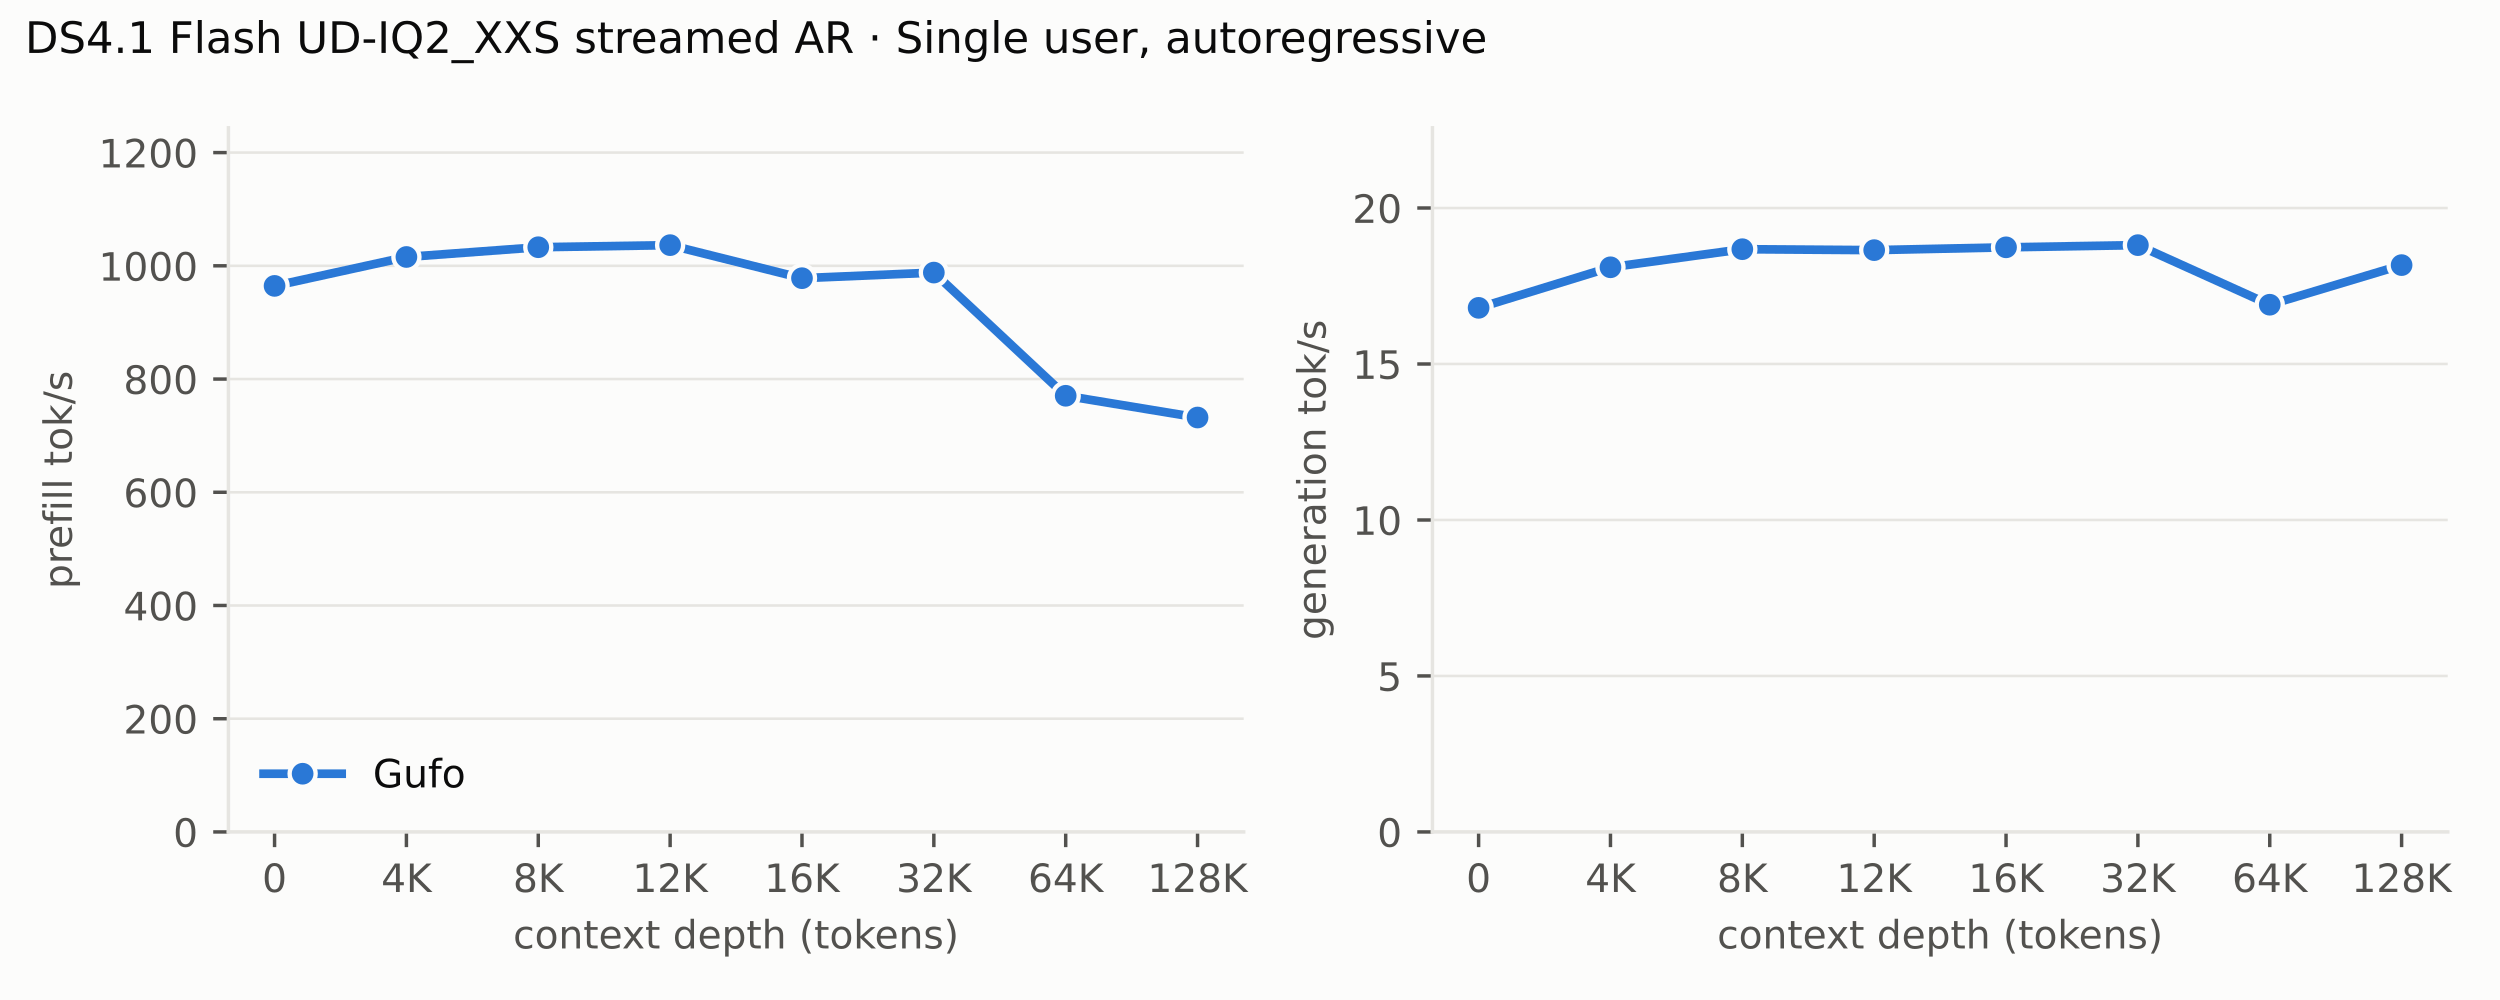
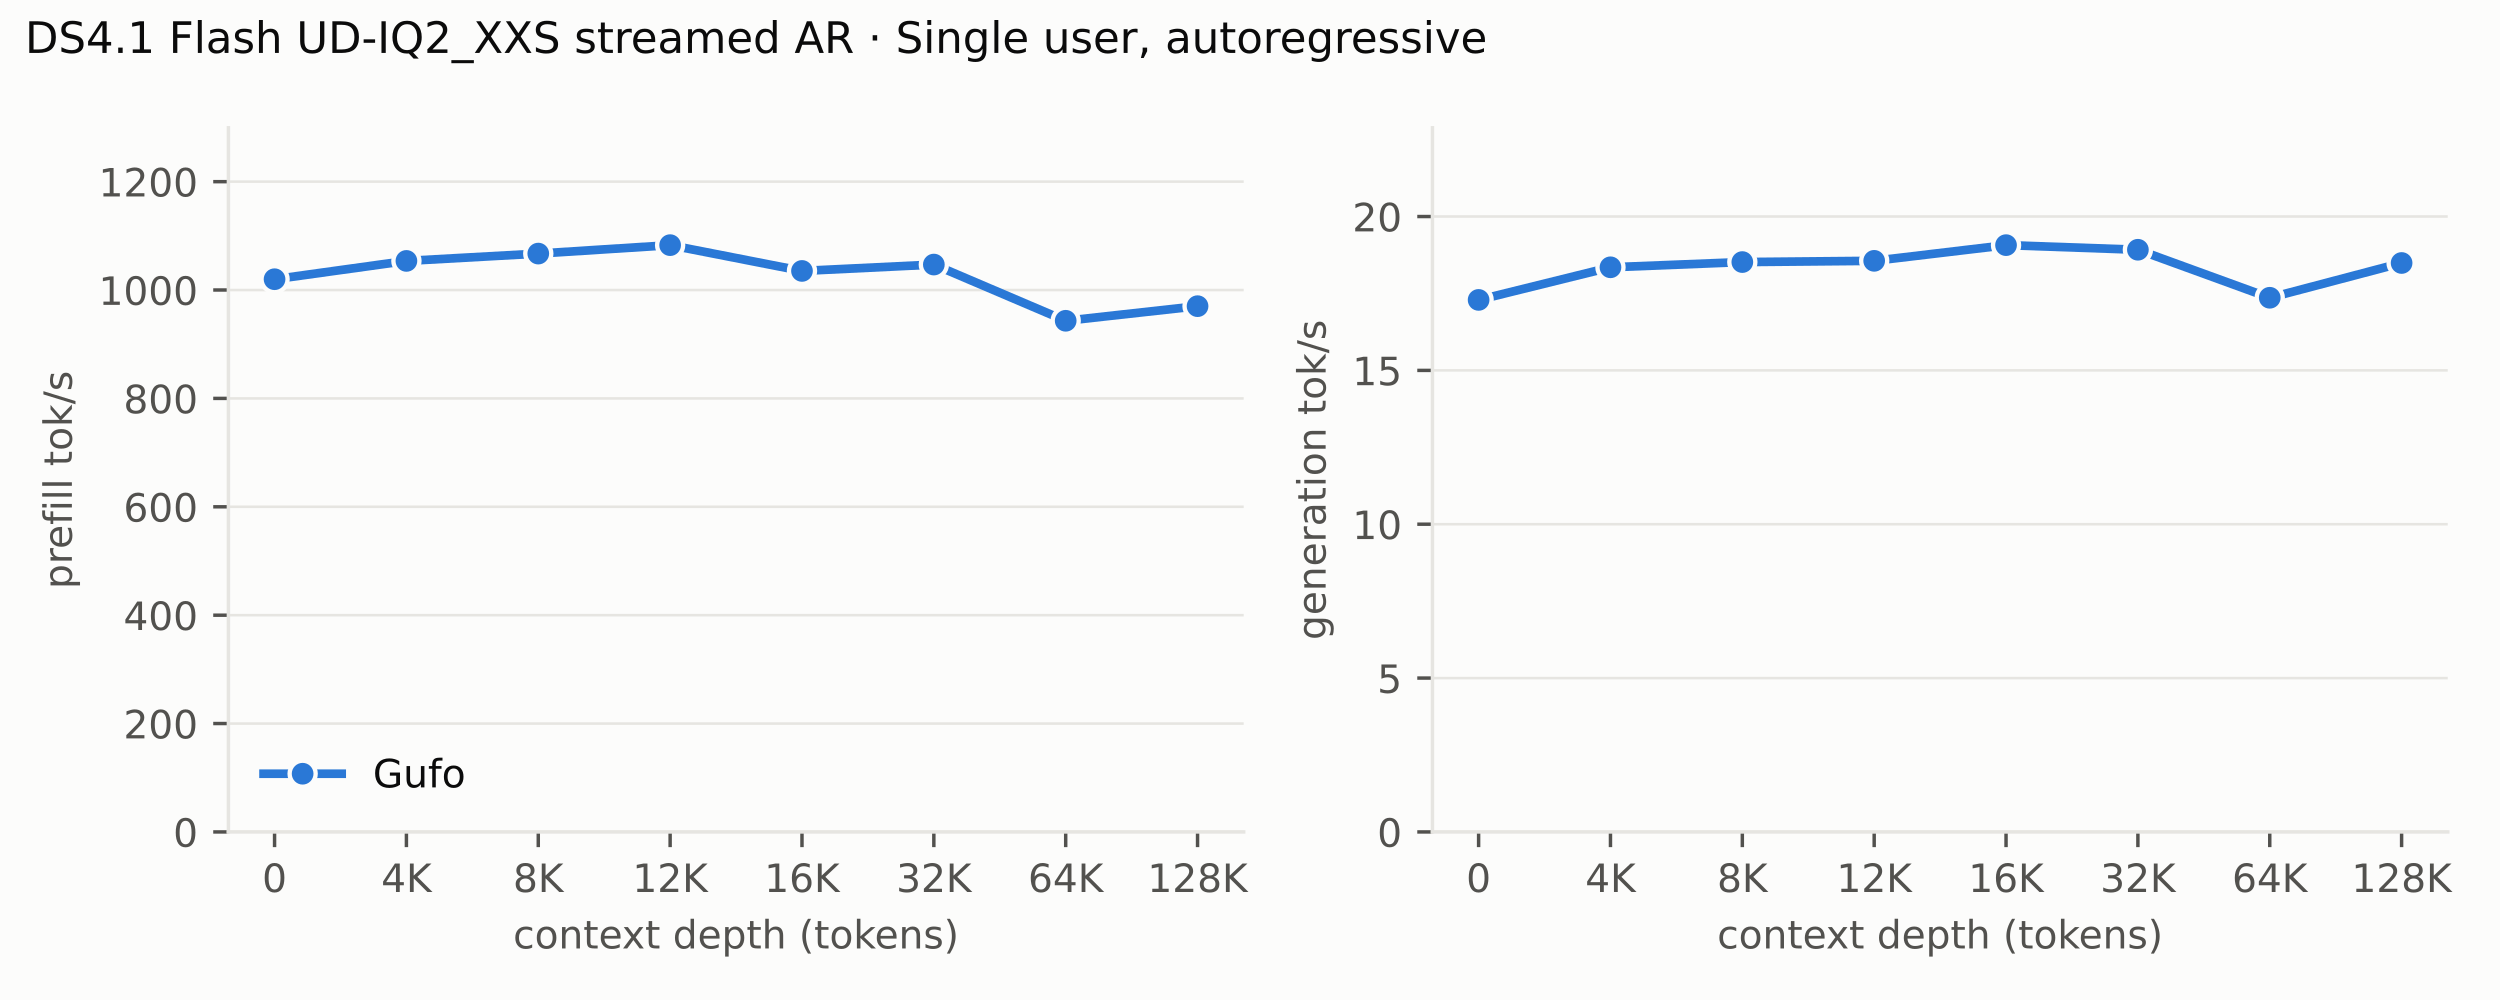
<svg xmlns="http://www.w3.org/2000/svg" xmlns:xlink="http://www.w3.org/1999/xlink" width="576pt" height="230.4pt" viewBox="0 0 576 230.4" version="1.1">
  <defs>
    <style type="text/css">*{stroke-linejoin: round; stroke-linecap: butt}</style>
  </defs>
  <g id="figure_1">
    <g id="patch_1">
      <path d="M 0 230.4 L 576 230.4 L 576 0 L 0 0 z " style="fill: #fcfcfb" />
    </g>
    <g id="axes_1">
      <g id="patch_2">
        <path d="M 52.626 191.679 L 286.549 191.679 L 286.549 29.441 L 52.626 29.441 z " style="fill: #fcfcfb" />
      </g>
      <g id="matplotlib.axis_1">
        <g id="xtick_1">
          <g id="line2d_1">
            <defs>
              <path id="m1ebf051f68" d="M 0 0 L 0 3.5 " style="stroke: #52514e; stroke-width: 0.8" />
            </defs>
            <g>
              <use xlink:href="#m1ebf051f68" x="63.259" y="191.679" style="fill: #52514e; stroke: #52514e; stroke-width: 0.8" />
            </g>
          </g>
          <g id="text_1">
            <text style="font-size: 9px; font-family: 'DejaVu Sans', 'Bitstream Vera Sans', 'Computer Modern Sans Serif', 'Lucida Grande', 'Verdana', 'Geneva', 'Lucid', 'Arial', 'Helvetica', 'Avant Garde', sans-serif; text-anchor: middle; fill: #52514e" x="63.259" y="205.517" transform="rotate(-0 63.25858 205.5172)">0</text>
          </g>
        </g>
        <g id="xtick_2">
          <g id="line2d_2">
            <g>
              <use xlink:href="#m1ebf051f68" x="93.638" y="191.679" style="fill: #52514e; stroke: #52514e; stroke-width: 0.8" />
            </g>
          </g>
          <g id="text_2">
            <text style="font-size: 9px; font-family: 'DejaVu Sans', 'Bitstream Vera Sans', 'Computer Modern Sans Serif', 'Lucida Grande', 'Verdana', 'Geneva', 'Lucid', 'Arial', 'Helvetica', 'Avant Garde', sans-serif; text-anchor: middle; fill: #52514e" x="93.638" y="205.517" transform="rotate(-0 93.63823 205.5172)">4K</text>
          </g>
        </g>
        <g id="xtick_3">
          <g id="line2d_3">
            <g>
              <use xlink:href="#m1ebf051f68" x="124.018" y="191.679" style="fill: #52514e; stroke: #52514e; stroke-width: 0.8" />
            </g>
          </g>
          <g id="text_3">
            <text style="font-size: 9px; font-family: 'DejaVu Sans', 'Bitstream Vera Sans', 'Computer Modern Sans Serif', 'Lucida Grande', 'Verdana', 'Geneva', 'Lucid', 'Arial', 'Helvetica', 'Avant Garde', sans-serif; text-anchor: middle; fill: #52514e" x="124.018" y="205.517" transform="rotate(-0 124.0179 205.5172)">8K</text>
          </g>
        </g>
        <g id="xtick_4">
          <g id="line2d_4">
            <g>
              <use xlink:href="#m1ebf051f68" x="154.398" y="191.679" style="fill: #52514e; stroke: #52514e; stroke-width: 0.8" />
            </g>
          </g>
          <g id="text_4">
            <text style="font-size: 9px; font-family: 'DejaVu Sans', 'Bitstream Vera Sans', 'Computer Modern Sans Serif', 'Lucida Grande', 'Verdana', 'Geneva', 'Lucid', 'Arial', 'Helvetica', 'Avant Garde', sans-serif; text-anchor: middle; fill: #52514e" x="154.398" y="205.517" transform="rotate(-0 154.3975 205.5172)">12K</text>
          </g>
        </g>
        <g id="xtick_5">
          <g id="line2d_5">
            <g>
              <use xlink:href="#m1ebf051f68" x="184.777" y="191.679" style="fill: #52514e; stroke: #52514e; stroke-width: 0.8" />
            </g>
          </g>
          <g id="text_5">
            <text style="font-size: 9px; font-family: 'DejaVu Sans', 'Bitstream Vera Sans', 'Computer Modern Sans Serif', 'Lucida Grande', 'Verdana', 'Geneva', 'Lucid', 'Arial', 'Helvetica', 'Avant Garde', sans-serif; text-anchor: middle; fill: #52514e" x="184.777" y="205.517" transform="rotate(-0 184.7772 205.5172)">16K</text>
          </g>
        </g>
        <g id="xtick_6">
          <g id="line2d_6">
            <g>
              <use xlink:href="#m1ebf051f68" x="215.157" y="191.679" style="fill: #52514e; stroke: #52514e; stroke-width: 0.8" />
            </g>
          </g>
          <g id="text_6">
            <text style="font-size: 9px; font-family: 'DejaVu Sans', 'Bitstream Vera Sans', 'Computer Modern Sans Serif', 'Lucida Grande', 'Verdana', 'Geneva', 'Lucid', 'Arial', 'Helvetica', 'Avant Garde', sans-serif; text-anchor: middle; fill: #52514e" x="215.157" y="205.517" transform="rotate(-0 215.1568 205.5172)">32K</text>
          </g>
        </g>
        <g id="xtick_7">
          <g id="line2d_7">
            <g>
              <use xlink:href="#m1ebf051f68" x="245.536" y="191.679" style="fill: #52514e; stroke: #52514e; stroke-width: 0.8" />
            </g>
          </g>
          <g id="text_7">
            <text style="font-size: 9px; font-family: 'DejaVu Sans', 'Bitstream Vera Sans', 'Computer Modern Sans Serif', 'Lucida Grande', 'Verdana', 'Geneva', 'Lucid', 'Arial', 'Helvetica', 'Avant Garde', sans-serif; text-anchor: middle; fill: #52514e" x="245.536" y="205.517" transform="rotate(-0 245.5365 205.5172)">64K</text>
          </g>
        </g>
        <g id="xtick_8">
          <g id="line2d_8">
            <g>
              <use xlink:href="#m1ebf051f68" x="275.916" y="191.679" style="fill: #52514e; stroke: #52514e; stroke-width: 0.8" />
            </g>
          </g>
          <g id="text_8">
            <text style="font-size: 9px; font-family: 'DejaVu Sans', 'Bitstream Vera Sans', 'Computer Modern Sans Serif', 'Lucida Grande', 'Verdana', 'Geneva', 'Lucid', 'Arial', 'Helvetica', 'Avant Garde', sans-serif; text-anchor: middle; fill: #52514e" x="275.916" y="205.517" transform="rotate(-0 275.9161 205.5172)">128K</text>
          </g>
        </g>
        <g id="text_9">
          <text style="font-size: 9px; font-family: 'DejaVu Sans', 'Bitstream Vera Sans', 'Computer Modern Sans Serif', 'Lucida Grande', 'Verdana', 'Geneva', 'Lucid', 'Arial', 'Helvetica', 'Avant Garde', sans-serif; text-anchor: middle; fill: #52514e" x="169.587" y="218.518" transform="rotate(-0 169.5874 218.5179)">context depth (tokens)</text>
        </g>
      </g>
      <g id="matplotlib.axis_2">
        <g id="ytick_1">
          <g id="line2d_9">
            <path d="M 52.626 191.679 L 286.549 191.679 " clip-path="url(#p1245cb9a4b)" style="fill: none; stroke: #e6e5e1; stroke-width: 0.6; stroke-linecap: square" />
          </g>
          <g id="line2d_10">
            <defs>
              <path id="m680e5b1e24" d="M 0 0 L -3.5 0 " style="stroke: #52514e; stroke-width: 0.8" />
            </defs>
            <g>
              <use xlink:href="#m680e5b1e24" x="52.626" y="191.679" style="fill: #52514e; stroke: #52514e; stroke-width: 0.8" />
            </g>
          </g>
          <g id="text_10">
            <text style="font-size: 9px; font-family: 'DejaVu Sans', 'Bitstream Vera Sans', 'Computer Modern Sans Serif', 'Lucida Grande', 'Verdana', 'Geneva', 'Lucid', 'Arial', 'Helvetica', 'Avant Garde', sans-serif; text-anchor: end; fill: #52514e" x="45.626" y="195.098" transform="rotate(-0 45.6257 195.0982)">0</text>
          </g>
        </g>
        <g id="ytick_2">
          <g id="line2d_11">
-             <path d="M 52.626 165.592 L 286.549 165.592 " clip-path="url(#p1245cb9a4b)" style="fill: none; stroke: #e6e5e1; stroke-width: 0.6; stroke-linecap: square" />
+             <path d="M 52.626 166.708 L 286.549 166.708 " clip-path="url(#p1245cb9a4b)" style="fill: none; stroke: #e6e5e1; stroke-width: 0.6; stroke-linecap: square" />
          </g>
          <g id="line2d_12">
            <g>
-               <use xlink:href="#m680e5b1e24" x="52.626" y="165.592" style="fill: #52514e; stroke: #52514e; stroke-width: 0.8" />
+               <use xlink:href="#m680e5b1e24" x="52.626" y="166.708" style="fill: #52514e; stroke: #52514e; stroke-width: 0.8" />
            </g>
          </g>
          <g id="text_11">
-             <text style="font-size: 9px; font-family: 'DejaVu Sans', 'Bitstream Vera Sans', 'Computer Modern Sans Serif', 'Lucida Grande', 'Verdana', 'Geneva', 'Lucid', 'Arial', 'Helvetica', 'Avant Garde', sans-serif; text-anchor: end; fill: #52514e" x="45.626" y="169.011" transform="rotate(-0 45.6257 169.0114)">200</text>
+             <text style="font-size: 9px; font-family: 'DejaVu Sans', 'Bitstream Vera Sans', 'Computer Modern Sans Serif', 'Lucida Grande', 'Verdana', 'Geneva', 'Lucid', 'Arial', 'Helvetica', 'Avant Garde', sans-serif; text-anchor: end; fill: #52514e" x="45.626" y="170.127" transform="rotate(-0 45.6257 170.1269)">200</text>
          </g>
        </g>
        <g id="ytick_3">
          <g id="line2d_13">
-             <path d="M 52.626 139.506 L 286.549 139.506 " clip-path="url(#p1245cb9a4b)" style="fill: none; stroke: #e6e5e1; stroke-width: 0.6; stroke-linecap: square" />
+             <path d="M 52.626 141.737 L 286.549 141.737 " clip-path="url(#p1245cb9a4b)" style="fill: none; stroke: #e6e5e1; stroke-width: 0.6; stroke-linecap: square" />
          </g>
          <g id="line2d_14">
            <g>
-               <use xlink:href="#m680e5b1e24" x="52.626" y="139.506" style="fill: #52514e; stroke: #52514e; stroke-width: 0.8" />
+               <use xlink:href="#m680e5b1e24" x="52.626" y="141.737" style="fill: #52514e; stroke: #52514e; stroke-width: 0.8" />
            </g>
          </g>
          <g id="text_12">
-             <text style="font-size: 9px; font-family: 'DejaVu Sans', 'Bitstream Vera Sans', 'Computer Modern Sans Serif', 'Lucida Grande', 'Verdana', 'Geneva', 'Lucid', 'Arial', 'Helvetica', 'Avant Garde', sans-serif; text-anchor: end; fill: #52514e" x="45.626" y="142.925" transform="rotate(-0 45.6257 142.9246)">400</text>
+             <text style="font-size: 9px; font-family: 'DejaVu Sans', 'Bitstream Vera Sans', 'Computer Modern Sans Serif', 'Lucida Grande', 'Verdana', 'Geneva', 'Lucid', 'Arial', 'Helvetica', 'Avant Garde', sans-serif; text-anchor: end; fill: #52514e" x="45.626" y="145.155" transform="rotate(-0 45.6257 145.1555)">400</text>
          </g>
        </g>
        <g id="ytick_4">
          <g id="line2d_15">
-             <path d="M 52.626 113.419 L 286.549 113.419 " clip-path="url(#p1245cb9a4b)" style="fill: none; stroke: #e6e5e1; stroke-width: 0.6; stroke-linecap: square" />
+             <path d="M 52.626 116.765 L 286.549 116.765 " clip-path="url(#p1245cb9a4b)" style="fill: none; stroke: #e6e5e1; stroke-width: 0.6; stroke-linecap: square" />
          </g>
          <g id="line2d_16">
            <g>
-               <use xlink:href="#m680e5b1e24" x="52.626" y="113.419" style="fill: #52514e; stroke: #52514e; stroke-width: 0.8" />
+               <use xlink:href="#m680e5b1e24" x="52.626" y="116.765" style="fill: #52514e; stroke: #52514e; stroke-width: 0.8" />
            </g>
          </g>
          <g id="text_13">
-             <text style="font-size: 9px; font-family: 'DejaVu Sans', 'Bitstream Vera Sans', 'Computer Modern Sans Serif', 'Lucida Grande', 'Verdana', 'Geneva', 'Lucid', 'Arial', 'Helvetica', 'Avant Garde', sans-serif; text-anchor: end; fill: #52514e" x="45.626" y="116.838" transform="rotate(-0 45.6257 116.8378)">600</text>
+             <text style="font-size: 9px; font-family: 'DejaVu Sans', 'Bitstream Vera Sans', 'Computer Modern Sans Serif', 'Lucida Grande', 'Verdana', 'Geneva', 'Lucid', 'Arial', 'Helvetica', 'Avant Garde', sans-serif; text-anchor: end; fill: #52514e" x="45.626" y="120.184" transform="rotate(-0 45.6257 120.1841)">600</text>
          </g>
        </g>
        <g id="ytick_5">
          <g id="line2d_17">
-             <path d="M 52.626 87.332 L 286.549 87.332 " clip-path="url(#p1245cb9a4b)" style="fill: none; stroke: #e6e5e1; stroke-width: 0.6; stroke-linecap: square" />
+             <path d="M 52.626 91.794 L 286.549 91.794 " clip-path="url(#p1245cb9a4b)" style="fill: none; stroke: #e6e5e1; stroke-width: 0.6; stroke-linecap: square" />
          </g>
          <g id="line2d_18">
            <g>
-               <use xlink:href="#m680e5b1e24" x="52.626" y="87.332" style="fill: #52514e; stroke: #52514e; stroke-width: 0.8" />
+               <use xlink:href="#m680e5b1e24" x="52.626" y="91.794" style="fill: #52514e; stroke: #52514e; stroke-width: 0.8" />
            </g>
          </g>
          <g id="text_14">
-             <text style="font-size: 9px; font-family: 'DejaVu Sans', 'Bitstream Vera Sans', 'Computer Modern Sans Serif', 'Lucida Grande', 'Verdana', 'Geneva', 'Lucid', 'Arial', 'Helvetica', 'Avant Garde', sans-serif; text-anchor: end; fill: #52514e" x="45.626" y="90.751" transform="rotate(-0 45.6257 90.75104)">800</text>
+             <text style="font-size: 9px; font-family: 'DejaVu Sans', 'Bitstream Vera Sans', 'Computer Modern Sans Serif', 'Lucida Grande', 'Verdana', 'Geneva', 'Lucid', 'Arial', 'Helvetica', 'Avant Garde', sans-serif; text-anchor: end; fill: #52514e" x="45.626" y="95.213" transform="rotate(-0 45.6257 95.21275)">800</text>
          </g>
        </g>
        <g id="ytick_6">
          <g id="line2d_19">
-             <path d="M 52.626 61.245 L 286.549 61.245 " clip-path="url(#p1245cb9a4b)" style="fill: none; stroke: #e6e5e1; stroke-width: 0.6; stroke-linecap: square" />
+             <path d="M 52.626 66.822 L 286.549 66.822 " clip-path="url(#p1245cb9a4b)" style="fill: none; stroke: #e6e5e1; stroke-width: 0.6; stroke-linecap: square" />
          </g>
          <g id="line2d_20">
            <g>
-               <use xlink:href="#m680e5b1e24" x="52.626" y="61.245" style="fill: #52514e; stroke: #52514e; stroke-width: 0.8" />
+               <use xlink:href="#m680e5b1e24" x="52.626" y="66.822" style="fill: #52514e; stroke: #52514e; stroke-width: 0.8" />
            </g>
          </g>
          <g id="text_15">
-             <text style="font-size: 9px; font-family: 'DejaVu Sans', 'Bitstream Vera Sans', 'Computer Modern Sans Serif', 'Lucida Grande', 'Verdana', 'Geneva', 'Lucid', 'Arial', 'Helvetica', 'Avant Garde', sans-serif; text-anchor: end; fill: #52514e" x="45.626" y="64.664" transform="rotate(-0 45.6257 64.66423)">1000</text>
+             <text style="font-size: 9px; font-family: 'DejaVu Sans', 'Bitstream Vera Sans', 'Computer Modern Sans Serif', 'Lucida Grande', 'Verdana', 'Geneva', 'Lucid', 'Arial', 'Helvetica', 'Avant Garde', sans-serif; text-anchor: end; fill: #52514e" x="45.626" y="70.241" transform="rotate(-0 45.6257 70.24137)">1000</text>
          </g>
        </g>
        <g id="ytick_7">
          <g id="line2d_21">
-             <path d="M 52.626 35.158 L 286.549 35.158 " clip-path="url(#p1245cb9a4b)" style="fill: none; stroke: #e6e5e1; stroke-width: 0.6; stroke-linecap: square" />
+             <path d="M 52.626 41.851 L 286.549 41.851 " clip-path="url(#p1245cb9a4b)" style="fill: none; stroke: #e6e5e1; stroke-width: 0.6; stroke-linecap: square" />
          </g>
          <g id="line2d_22">
            <g>
-               <use xlink:href="#m680e5b1e24" x="52.626" y="35.158" style="fill: #52514e; stroke: #52514e; stroke-width: 0.8" />
+               <use xlink:href="#m680e5b1e24" x="52.626" y="41.851" style="fill: #52514e; stroke: #52514e; stroke-width: 0.8" />
            </g>
          </g>
          <g id="text_16">
-             <text style="font-size: 9px; font-family: 'DejaVu Sans', 'Bitstream Vera Sans', 'Computer Modern Sans Serif', 'Lucida Grande', 'Verdana', 'Geneva', 'Lucid', 'Arial', 'Helvetica', 'Avant Garde', sans-serif; text-anchor: end; fill: #52514e" x="45.626" y="38.577" transform="rotate(-0 45.6257 38.57743)">1200</text>
+             <text style="font-size: 9px; font-family: 'DejaVu Sans', 'Bitstream Vera Sans', 'Computer Modern Sans Serif', 'Lucida Grande', 'Verdana', 'Geneva', 'Lucid', 'Arial', 'Helvetica', 'Avant Garde', sans-serif; text-anchor: end; fill: #52514e" x="45.626" y="45.27" transform="rotate(-0 45.6257 45.27)">1200</text>
          </g>
        </g>
        <g id="text_17">
          <text style="font-size: 9px; font-family: 'DejaVu Sans', 'Bitstream Vera Sans', 'Computer Modern Sans Serif', 'Lucida Grande', 'Verdana', 'Geneva', 'Lucid', 'Arial', 'Helvetica', 'Avant Garde', sans-serif; text-anchor: middle; fill: #52514e" x="16.559" y="110.56" transform="rotate(-90 16.55859 110.56)">prefill tok/s</text>
        </g>
      </g>
      <g id="line2d_23">
-         <path d="M 63.259 65.87 L 93.638 59.208 L 124.018 56.962 L 154.398 56.481 L 184.777 64.095 L 215.157 62.803 L 245.536 91.186 L 275.916 96.196 " clip-path="url(#p1245cb9a4b)" style="fill: none; stroke: #2a78d6; stroke-width: 2; stroke-linecap: square" />
+         <path d="M 63.259 64.332 L 93.638 60.116 L 124.018 58.427 L 154.398 56.481 L 184.777 62.424 L 215.157 60.955 L 245.536 73.907 L 275.916 70.543 " clip-path="url(#p1245cb9a4b)" style="fill: none; stroke: #2a78d6; stroke-width: 2; stroke-linecap: square" />
        <defs>
          <path id="m91930ba968" d="M 0 3 C 0.796 3 1.559 2.684 2.121 2.121 C 2.684 1.559 3 0.796 3 0 C 3 -0.796 2.684 -1.559 2.121 -2.121 C 1.559 -2.684 0.796 -3 0 -3 C -0.796 -3 -1.559 -2.684 -2.121 -2.121 C -2.684 -1.559 -3 -0.796 -3 0 C -3 0.796 -2.684 1.559 -2.121 2.121 C -1.559 2.684 -0.796 3 0 3 z " style="stroke: #fcfcfb" />
        </defs>
        <g clip-path="url(#p1245cb9a4b)">
-           <use xlink:href="#m91930ba968" x="63.259" y="65.87" style="fill: #2a78d6; stroke: #fcfcfb" />
-           <use xlink:href="#m91930ba968" x="93.638" y="59.208" style="fill: #2a78d6; stroke: #fcfcfb" />
-           <use xlink:href="#m91930ba968" x="124.018" y="56.962" style="fill: #2a78d6; stroke: #fcfcfb" />
+           <use xlink:href="#m91930ba968" x="63.259" y="64.332" style="fill: #2a78d6; stroke: #fcfcfb" />
+           <use xlink:href="#m91930ba968" x="93.638" y="60.116" style="fill: #2a78d6; stroke: #fcfcfb" />
+           <use xlink:href="#m91930ba968" x="124.018" y="58.427" style="fill: #2a78d6; stroke: #fcfcfb" />
          <use xlink:href="#m91930ba968" x="154.398" y="56.481" style="fill: #2a78d6; stroke: #fcfcfb" />
-           <use xlink:href="#m91930ba968" x="184.777" y="64.095" style="fill: #2a78d6; stroke: #fcfcfb" />
-           <use xlink:href="#m91930ba968" x="215.157" y="62.803" style="fill: #2a78d6; stroke: #fcfcfb" />
-           <use xlink:href="#m91930ba968" x="245.536" y="91.186" style="fill: #2a78d6; stroke: #fcfcfb" />
-           <use xlink:href="#m91930ba968" x="275.916" y="96.196" style="fill: #2a78d6; stroke: #fcfcfb" />
+           <use xlink:href="#m91930ba968" x="184.777" y="62.424" style="fill: #2a78d6; stroke: #fcfcfb" />
+           <use xlink:href="#m91930ba968" x="215.157" y="60.955" style="fill: #2a78d6; stroke: #fcfcfb" />
+           <use xlink:href="#m91930ba968" x="245.536" y="73.907" style="fill: #2a78d6; stroke: #fcfcfb" />
+           <use xlink:href="#m91930ba968" x="275.916" y="70.543" style="fill: #2a78d6; stroke: #fcfcfb" />
        </g>
      </g>
      <g id="patch_3">
        <path d="M 52.626 191.679 L 52.626 29.441 " style="fill: none; stroke: #e6e5e1; stroke-width: 0.8; stroke-linejoin: miter; stroke-linecap: square" />
      </g>
      <g id="patch_4">
        <path d="M 52.626 191.679 L 286.549 191.679 " style="fill: none; stroke: #e6e5e1; stroke-width: 0.8; stroke-linejoin: miter; stroke-linecap: square" />
      </g>
      <g id="legend_1">
        <g id="line2d_24">
          <path d="M 60.726 178.267 L 69.726 178.267 L 78.726 178.267 " style="fill: none; stroke: #2a78d6; stroke-width: 2; stroke-linecap: square" />
          <g>
            <use xlink:href="#m91930ba968" x="69.726" y="178.267" style="fill: #2a78d6; stroke: #fcfcfb" />
          </g>
        </g>
        <g id="text_18">
          <text style="font-size: 9px; font-family: 'DejaVu Sans', 'Bitstream Vera Sans', 'Computer Modern Sans Serif', 'Lucida Grande', 'Verdana', 'Geneva', 'Lucid', 'Arial', 'Helvetica', 'Avant Garde', sans-serif; text-anchor: start; fill: #0b0b0b" x="85.926" y="181.417" transform="rotate(-0 85.9257 181.4172)">Gufo</text>
        </g>
      </g>
    </g>
    <g id="axes_2">
      <g id="patch_5">
        <path d="M 330.039 191.679 L 563.963 191.679 L 563.963 29.441 L 330.039 29.441 z " style="fill: #fcfcfb" />
      </g>
      <g id="matplotlib.axis_3">
        <g id="xtick_9">
          <g id="line2d_25">
            <g>
              <use xlink:href="#m1ebf051f68" x="340.672" y="191.679" style="fill: #52514e; stroke: #52514e; stroke-width: 0.8" />
            </g>
          </g>
          <g id="text_19">
            <text style="font-size: 9px; font-family: 'DejaVu Sans', 'Bitstream Vera Sans', 'Computer Modern Sans Serif', 'Lucida Grande', 'Verdana', 'Geneva', 'Lucid', 'Arial', 'Helvetica', 'Avant Garde', sans-serif; text-anchor: middle; fill: #52514e" x="340.672" y="205.517" transform="rotate(-0 340.6723 205.5172)">0</text>
          </g>
        </g>
        <g id="xtick_10">
          <g id="line2d_26">
            <g>
              <use xlink:href="#m1ebf051f68" x="371.052" y="191.679" style="fill: #52514e; stroke: #52514e; stroke-width: 0.8" />
            </g>
          </g>
          <g id="text_20">
            <text style="font-size: 9px; font-family: 'DejaVu Sans', 'Bitstream Vera Sans', 'Computer Modern Sans Serif', 'Lucida Grande', 'Verdana', 'Geneva', 'Lucid', 'Arial', 'Helvetica', 'Avant Garde', sans-serif; text-anchor: middle; fill: #52514e" x="371.052" y="205.517" transform="rotate(-0 371.052 205.5172)">4K</text>
          </g>
        </g>
        <g id="xtick_11">
          <g id="line2d_27">
            <g>
              <use xlink:href="#m1ebf051f68" x="401.432" y="191.679" style="fill: #52514e; stroke: #52514e; stroke-width: 0.8" />
            </g>
          </g>
          <g id="text_21">
            <text style="font-size: 9px; font-family: 'DejaVu Sans', 'Bitstream Vera Sans', 'Computer Modern Sans Serif', 'Lucida Grande', 'Verdana', 'Geneva', 'Lucid', 'Arial', 'Helvetica', 'Avant Garde', sans-serif; text-anchor: middle; fill: #52514e" x="401.432" y="205.517" transform="rotate(-0 401.4316 205.5172)">8K</text>
          </g>
        </g>
        <g id="xtick_12">
          <g id="line2d_28">
            <g>
              <use xlink:href="#m1ebf051f68" x="431.811" y="191.679" style="fill: #52514e; stroke: #52514e; stroke-width: 0.8" />
            </g>
          </g>
          <g id="text_22">
            <text style="font-size: 9px; font-family: 'DejaVu Sans', 'Bitstream Vera Sans', 'Computer Modern Sans Serif', 'Lucida Grande', 'Verdana', 'Geneva', 'Lucid', 'Arial', 'Helvetica', 'Avant Garde', sans-serif; text-anchor: middle; fill: #52514e" x="431.811" y="205.517" transform="rotate(-0 431.8113 205.5172)">12K</text>
          </g>
        </g>
        <g id="xtick_13">
          <g id="line2d_29">
            <g>
              <use xlink:href="#m1ebf051f68" x="462.191" y="191.679" style="fill: #52514e; stroke: #52514e; stroke-width: 0.8" />
            </g>
          </g>
          <g id="text_23">
            <text style="font-size: 9px; font-family: 'DejaVu Sans', 'Bitstream Vera Sans', 'Computer Modern Sans Serif', 'Lucida Grande', 'Verdana', 'Geneva', 'Lucid', 'Arial', 'Helvetica', 'Avant Garde', sans-serif; text-anchor: middle; fill: #52514e" x="462.191" y="205.517" transform="rotate(-0 462.1909 205.5172)">16K</text>
          </g>
        </g>
        <g id="xtick_14">
          <g id="line2d_30">
            <g>
              <use xlink:href="#m1ebf051f68" x="492.571" y="191.679" style="fill: #52514e; stroke: #52514e; stroke-width: 0.8" />
            </g>
          </g>
          <g id="text_24">
            <text style="font-size: 9px; font-family: 'DejaVu Sans', 'Bitstream Vera Sans', 'Computer Modern Sans Serif', 'Lucida Grande', 'Verdana', 'Geneva', 'Lucid', 'Arial', 'Helvetica', 'Avant Garde', sans-serif; text-anchor: middle; fill: #52514e" x="492.571" y="205.517" transform="rotate(-0 492.5706 205.5172)">32K</text>
          </g>
        </g>
        <g id="xtick_15">
          <g id="line2d_31">
            <g>
              <use xlink:href="#m1ebf051f68" x="522.95" y="191.679" style="fill: #52514e; stroke: #52514e; stroke-width: 0.8" />
            </g>
          </g>
          <g id="text_25">
            <text style="font-size: 9px; font-family: 'DejaVu Sans', 'Bitstream Vera Sans', 'Computer Modern Sans Serif', 'Lucida Grande', 'Verdana', 'Geneva', 'Lucid', 'Arial', 'Helvetica', 'Avant Garde', sans-serif; text-anchor: middle; fill: #52514e" x="522.95" y="205.517" transform="rotate(-0 522.9502 205.5172)">64K</text>
          </g>
        </g>
        <g id="xtick_16">
          <g id="line2d_32">
            <g>
              <use xlink:href="#m1ebf051f68" x="553.33" y="191.679" style="fill: #52514e; stroke: #52514e; stroke-width: 0.8" />
            </g>
          </g>
          <g id="text_26">
            <text style="font-size: 9px; font-family: 'DejaVu Sans', 'Bitstream Vera Sans', 'Computer Modern Sans Serif', 'Lucida Grande', 'Verdana', 'Geneva', 'Lucid', 'Arial', 'Helvetica', 'Avant Garde', sans-serif; text-anchor: middle; fill: #52514e" x="553.33" y="205.517" transform="rotate(-0 553.3299 205.5172)">128K</text>
          </g>
        </g>
        <g id="text_27">
          <text style="font-size: 9px; font-family: 'DejaVu Sans', 'Bitstream Vera Sans', 'Computer Modern Sans Serif', 'Lucida Grande', 'Verdana', 'Geneva', 'Lucid', 'Arial', 'Helvetica', 'Avant Garde', sans-serif; text-anchor: middle; fill: #52514e" x="447.001" y="218.518" transform="rotate(-0 447.0011 218.5179)">context depth (tokens)</text>
        </g>
      </g>
      <g id="matplotlib.axis_4">
        <g id="ytick_8">
          <g id="line2d_33">
            <path d="M 330.039 191.679 L 563.963 191.679 " clip-path="url(#pfcade36f7c)" style="fill: none; stroke: #e6e5e1; stroke-width: 0.6; stroke-linecap: square" />
          </g>
          <g id="line2d_34">
            <g>
              <use xlink:href="#m680e5b1e24" x="330.039" y="191.679" style="fill: #52514e; stroke: #52514e; stroke-width: 0.8" />
            </g>
          </g>
          <g id="text_28">
            <text style="font-size: 9px; font-family: 'DejaVu Sans', 'Bitstream Vera Sans', 'Computer Modern Sans Serif', 'Lucida Grande', 'Verdana', 'Geneva', 'Lucid', 'Arial', 'Helvetica', 'Avant Garde', sans-serif; text-anchor: end; fill: #52514e" x="323.039" y="195.098" transform="rotate(-0 323.0395 195.0982)">0</text>
          </g>
        </g>
        <g id="ytick_9">
          <g id="line2d_35">
-             <path d="M 330.039 155.741 L 563.963 155.741 " clip-path="url(#pfcade36f7c)" style="fill: none; stroke: #e6e5e1; stroke-width: 0.6; stroke-linecap: square" />
+             <path d="M 330.039 156.231 L 563.963 156.231 " clip-path="url(#pfcade36f7c)" style="fill: none; stroke: #e6e5e1; stroke-width: 0.6; stroke-linecap: square" />
          </g>
          <g id="line2d_36">
            <g>
-               <use xlink:href="#m680e5b1e24" x="330.039" y="155.741" style="fill: #52514e; stroke: #52514e; stroke-width: 0.8" />
+               <use xlink:href="#m680e5b1e24" x="330.039" y="156.231" style="fill: #52514e; stroke: #52514e; stroke-width: 0.8" />
            </g>
          </g>
          <g id="text_29">
-             <text style="font-size: 9px; font-family: 'DejaVu Sans', 'Bitstream Vera Sans', 'Computer Modern Sans Serif', 'Lucida Grande', 'Verdana', 'Geneva', 'Lucid', 'Arial', 'Helvetica', 'Avant Garde', sans-serif; text-anchor: end; fill: #52514e" x="323.039" y="159.16" transform="rotate(-0 323.0395 159.1602)">5</text>
+             <text style="font-size: 9px; font-family: 'DejaVu Sans', 'Bitstream Vera Sans', 'Computer Modern Sans Serif', 'Lucida Grande', 'Verdana', 'Geneva', 'Lucid', 'Arial', 'Helvetica', 'Avant Garde', sans-serif; text-anchor: end; fill: #52514e" x="323.039" y="159.65" transform="rotate(-0 323.0395 159.6502)">5</text>
          </g>
        </g>
        <g id="ytick_10">
          <g id="line2d_37">
-             <path d="M 330.039 119.803 L 563.963 119.803 " clip-path="url(#pfcade36f7c)" style="fill: none; stroke: #e6e5e1; stroke-width: 0.6; stroke-linecap: square" />
+             <path d="M 330.039 120.783 L 563.963 120.783 " clip-path="url(#pfcade36f7c)" style="fill: none; stroke: #e6e5e1; stroke-width: 0.6; stroke-linecap: square" />
          </g>
          <g id="line2d_38">
            <g>
-               <use xlink:href="#m680e5b1e24" x="330.039" y="119.803" style="fill: #52514e; stroke: #52514e; stroke-width: 0.8" />
+               <use xlink:href="#m680e5b1e24" x="330.039" y="120.783" style="fill: #52514e; stroke: #52514e; stroke-width: 0.8" />
            </g>
          </g>
          <g id="text_30">
-             <text style="font-size: 9px; font-family: 'DejaVu Sans', 'Bitstream Vera Sans', 'Computer Modern Sans Serif', 'Lucida Grande', 'Verdana', 'Geneva', 'Lucid', 'Arial', 'Helvetica', 'Avant Garde', sans-serif; text-anchor: end; fill: #52514e" x="323.039" y="123.222" transform="rotate(-0 323.0395 123.2222)">10</text>
+             <text style="font-size: 9px; font-family: 'DejaVu Sans', 'Bitstream Vera Sans', 'Computer Modern Sans Serif', 'Lucida Grande', 'Verdana', 'Geneva', 'Lucid', 'Arial', 'Helvetica', 'Avant Garde', sans-serif; text-anchor: end; fill: #52514e" x="323.039" y="124.202" transform="rotate(-0 323.0395 124.2022)">10</text>
          </g>
        </g>
        <g id="ytick_11">
          <g id="line2d_39">
-             <path d="M 330.039 83.865 L 563.963 83.865 " clip-path="url(#pfcade36f7c)" style="fill: none; stroke: #e6e5e1; stroke-width: 0.6; stroke-linecap: square" />
+             <path d="M 330.039 85.335 L 563.963 85.335 " clip-path="url(#pfcade36f7c)" style="fill: none; stroke: #e6e5e1; stroke-width: 0.6; stroke-linecap: square" />
          </g>
          <g id="line2d_40">
            <g>
-               <use xlink:href="#m680e5b1e24" x="330.039" y="83.865" style="fill: #52514e; stroke: #52514e; stroke-width: 0.8" />
+               <use xlink:href="#m680e5b1e24" x="330.039" y="85.335" style="fill: #52514e; stroke: #52514e; stroke-width: 0.8" />
            </g>
          </g>
          <g id="text_31">
-             <text style="font-size: 9px; font-family: 'DejaVu Sans', 'Bitstream Vera Sans', 'Computer Modern Sans Serif', 'Lucida Grande', 'Verdana', 'Geneva', 'Lucid', 'Arial', 'Helvetica', 'Avant Garde', sans-serif; text-anchor: end; fill: #52514e" x="323.039" y="87.284" transform="rotate(-0 323.0395 87.28424)">15</text>
+             <text style="font-size: 9px; font-family: 'DejaVu Sans', 'Bitstream Vera Sans', 'Computer Modern Sans Serif', 'Lucida Grande', 'Verdana', 'Geneva', 'Lucid', 'Arial', 'Helvetica', 'Avant Garde', sans-serif; text-anchor: end; fill: #52514e" x="323.039" y="88.754" transform="rotate(-0 323.0395 88.75417)">15</text>
          </g>
        </g>
        <g id="ytick_12">
          <g id="line2d_41">
-             <path d="M 330.039 47.927 L 563.963 47.927 " clip-path="url(#pfcade36f7c)" style="fill: none; stroke: #e6e5e1; stroke-width: 0.6; stroke-linecap: square" />
+             <path d="M 330.039 49.887 L 563.963 49.887 " clip-path="url(#pfcade36f7c)" style="fill: none; stroke: #e6e5e1; stroke-width: 0.6; stroke-linecap: square" />
          </g>
          <g id="line2d_42">
            <g>
-               <use xlink:href="#m680e5b1e24" x="330.039" y="47.927" style="fill: #52514e; stroke: #52514e; stroke-width: 0.8" />
+               <use xlink:href="#m680e5b1e24" x="330.039" y="49.887" style="fill: #52514e; stroke: #52514e; stroke-width: 0.8" />
            </g>
          </g>
          <g id="text_32">
-             <text style="font-size: 9px; font-family: 'DejaVu Sans', 'Bitstream Vera Sans', 'Computer Modern Sans Serif', 'Lucida Grande', 'Verdana', 'Geneva', 'Lucid', 'Arial', 'Helvetica', 'Avant Garde', sans-serif; text-anchor: end; fill: #52514e" x="323.039" y="51.346" transform="rotate(-0 323.0395 51.34624)">20</text>
+             <text style="font-size: 9px; font-family: 'DejaVu Sans', 'Bitstream Vera Sans', 'Computer Modern Sans Serif', 'Lucida Grande', 'Verdana', 'Geneva', 'Lucid', 'Arial', 'Helvetica', 'Avant Garde', sans-serif; text-anchor: end; fill: #52514e" x="323.039" y="53.306" transform="rotate(-0 323.0395 53.30615)">20</text>
          </g>
        </g>
        <g id="text_33">
          <text style="font-size: 9px; font-family: 'DejaVu Sans', 'Bitstream Vera Sans', 'Computer Modern Sans Serif', 'Lucida Grande', 'Verdana', 'Geneva', 'Lucid', 'Arial', 'Helvetica', 'Avant Garde', sans-serif; text-anchor: middle; fill: #52514e" x="305.425" y="110.56" transform="rotate(-90 305.4248 110.56)">generation tok/s</text>
        </g>
      </g>
      <g id="line2d_43">
-         <path d="M 340.672 70.928 L 371.052 61.584 L 401.432 57.415 L 431.811 57.631 L 462.191 56.984 L 492.571 56.481 L 522.95 70.209 L 553.33 61.081 " clip-path="url(#pfcade36f7c)" style="fill: none; stroke: #2a78d6; stroke-width: 2; stroke-linecap: square" />
+         <path d="M 340.672 69.1 L 371.052 61.585 L 401.432 60.38 L 431.811 60.096 L 462.191 56.481 L 492.571 57.544 L 522.95 68.604 L 553.33 60.593 " clip-path="url(#pfcade36f7c)" style="fill: none; stroke: #2a78d6; stroke-width: 2; stroke-linecap: square" />
        <g clip-path="url(#pfcade36f7c)">
-           <use xlink:href="#m91930ba968" x="340.672" y="70.928" style="fill: #2a78d6; stroke: #fcfcfb" />
-           <use xlink:href="#m91930ba968" x="371.052" y="61.584" style="fill: #2a78d6; stroke: #fcfcfb" />
-           <use xlink:href="#m91930ba968" x="401.432" y="57.415" style="fill: #2a78d6; stroke: #fcfcfb" />
-           <use xlink:href="#m91930ba968" x="431.811" y="57.631" style="fill: #2a78d6; stroke: #fcfcfb" />
-           <use xlink:href="#m91930ba968" x="462.191" y="56.984" style="fill: #2a78d6; stroke: #fcfcfb" />
-           <use xlink:href="#m91930ba968" x="492.571" y="56.481" style="fill: #2a78d6; stroke: #fcfcfb" />
-           <use xlink:href="#m91930ba968" x="522.95" y="70.209" style="fill: #2a78d6; stroke: #fcfcfb" />
-           <use xlink:href="#m91930ba968" x="553.33" y="61.081" style="fill: #2a78d6; stroke: #fcfcfb" />
+           <use xlink:href="#m91930ba968" x="340.672" y="69.1" style="fill: #2a78d6; stroke: #fcfcfb" />
+           <use xlink:href="#m91930ba968" x="371.052" y="61.585" style="fill: #2a78d6; stroke: #fcfcfb" />
+           <use xlink:href="#m91930ba968" x="401.432" y="60.38" style="fill: #2a78d6; stroke: #fcfcfb" />
+           <use xlink:href="#m91930ba968" x="431.811" y="60.096" style="fill: #2a78d6; stroke: #fcfcfb" />
+           <use xlink:href="#m91930ba968" x="462.191" y="56.481" style="fill: #2a78d6; stroke: #fcfcfb" />
+           <use xlink:href="#m91930ba968" x="492.571" y="57.544" style="fill: #2a78d6; stroke: #fcfcfb" />
+           <use xlink:href="#m91930ba968" x="522.95" y="68.604" style="fill: #2a78d6; stroke: #fcfcfb" />
+           <use xlink:href="#m91930ba968" x="553.33" y="60.593" style="fill: #2a78d6; stroke: #fcfcfb" />
        </g>
      </g>
      <g id="patch_6">
        <path d="M 330.039 191.679 L 330.039 29.441 " style="fill: none; stroke: #e6e5e1; stroke-width: 0.8; stroke-linejoin: miter; stroke-linecap: square" />
      </g>
      <g id="patch_7">
        <path d="M 330.039 191.679 L 563.963 191.679 " style="fill: none; stroke: #e6e5e1; stroke-width: 0.8; stroke-linejoin: miter; stroke-linecap: square" />
      </g>
    </g>
    <g id="text_34">
      <text style="font-size: 10px; font-family: 'DejaVu Sans', 'Bitstream Vera Sans', 'Computer Modern Sans Serif', 'Lucida Grande', 'Verdana', 'Geneva', 'Lucid', 'Arial', 'Helvetica', 'Avant Garde', sans-serif; text-anchor: start; fill: #0b0b0b" x="5.76" y="12.206" transform="rotate(-0 5.76 12.20644)">DS4.1 Flash UD-IQ2_XXS streamed AR · Single user, autoregressive</text>
    </g>
  </g>
  <defs>
    <clipPath id="p1245cb9a4b">
      <rect x="52.626" y="29.441" width="233.923" height="162.239" />
    </clipPath>
    <clipPath id="pfcade36f7c">
      <rect x="330.039" y="29.441" width="233.923" height="162.239" />
    </clipPath>
  </defs>
</svg>
